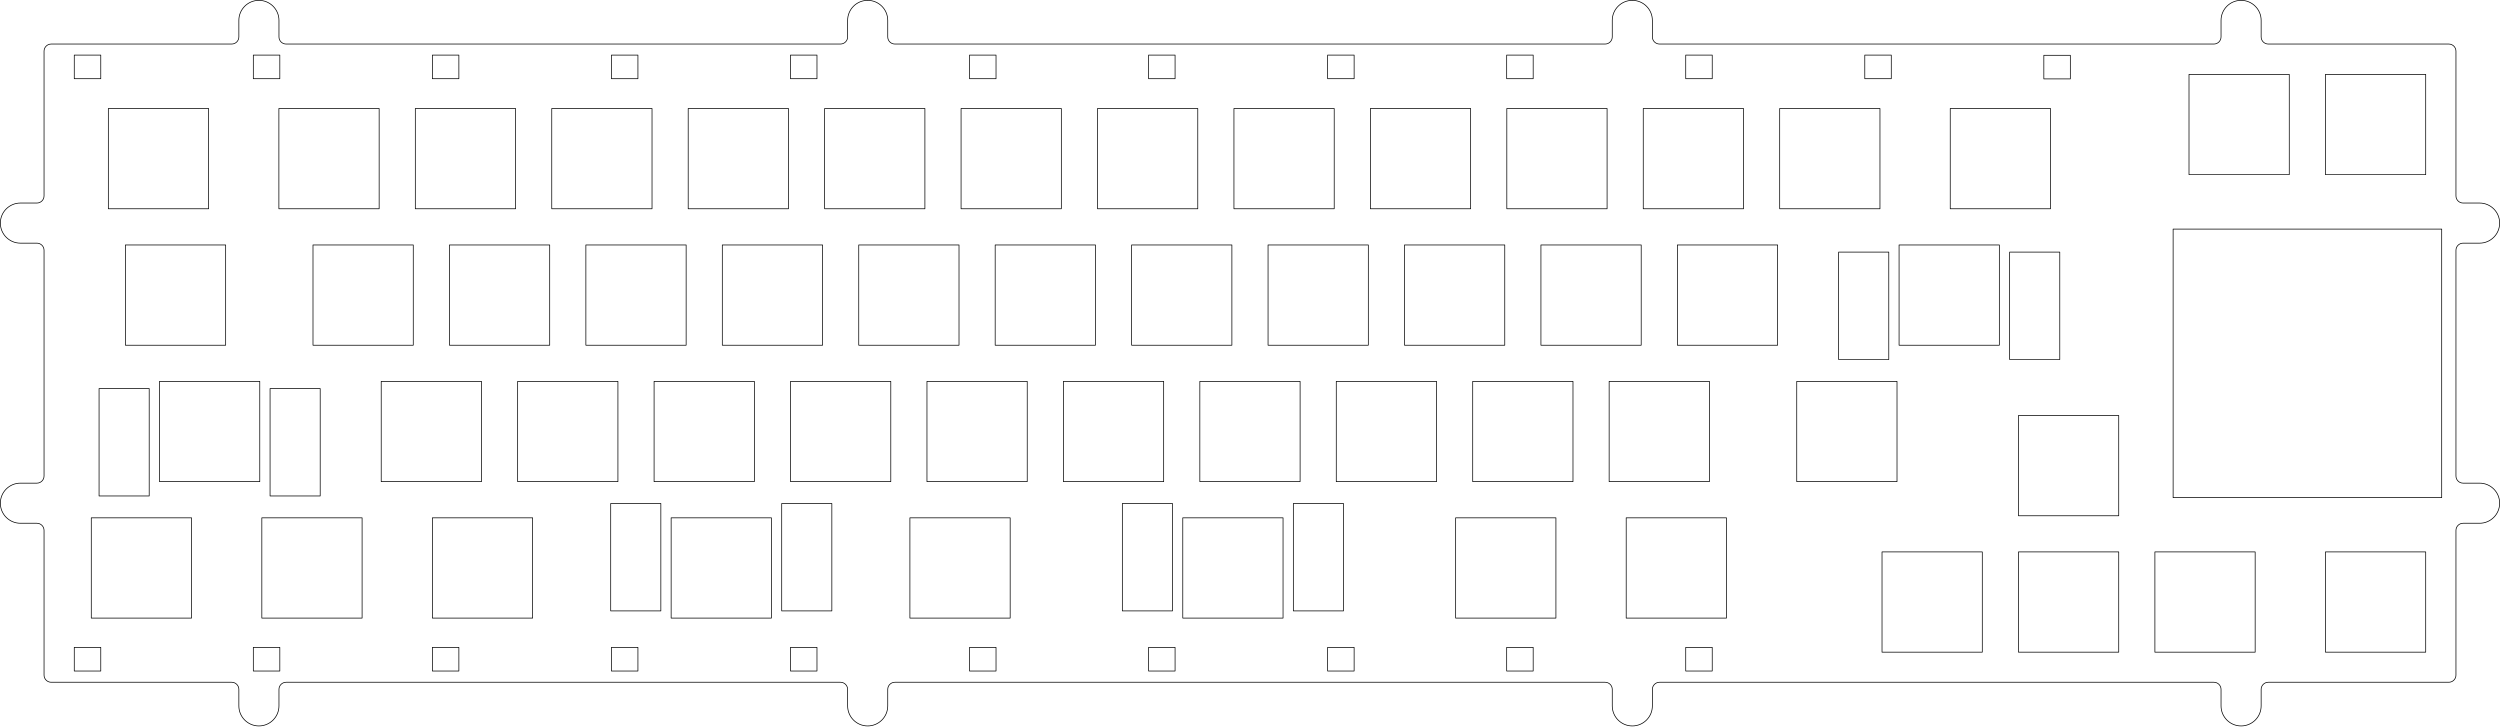
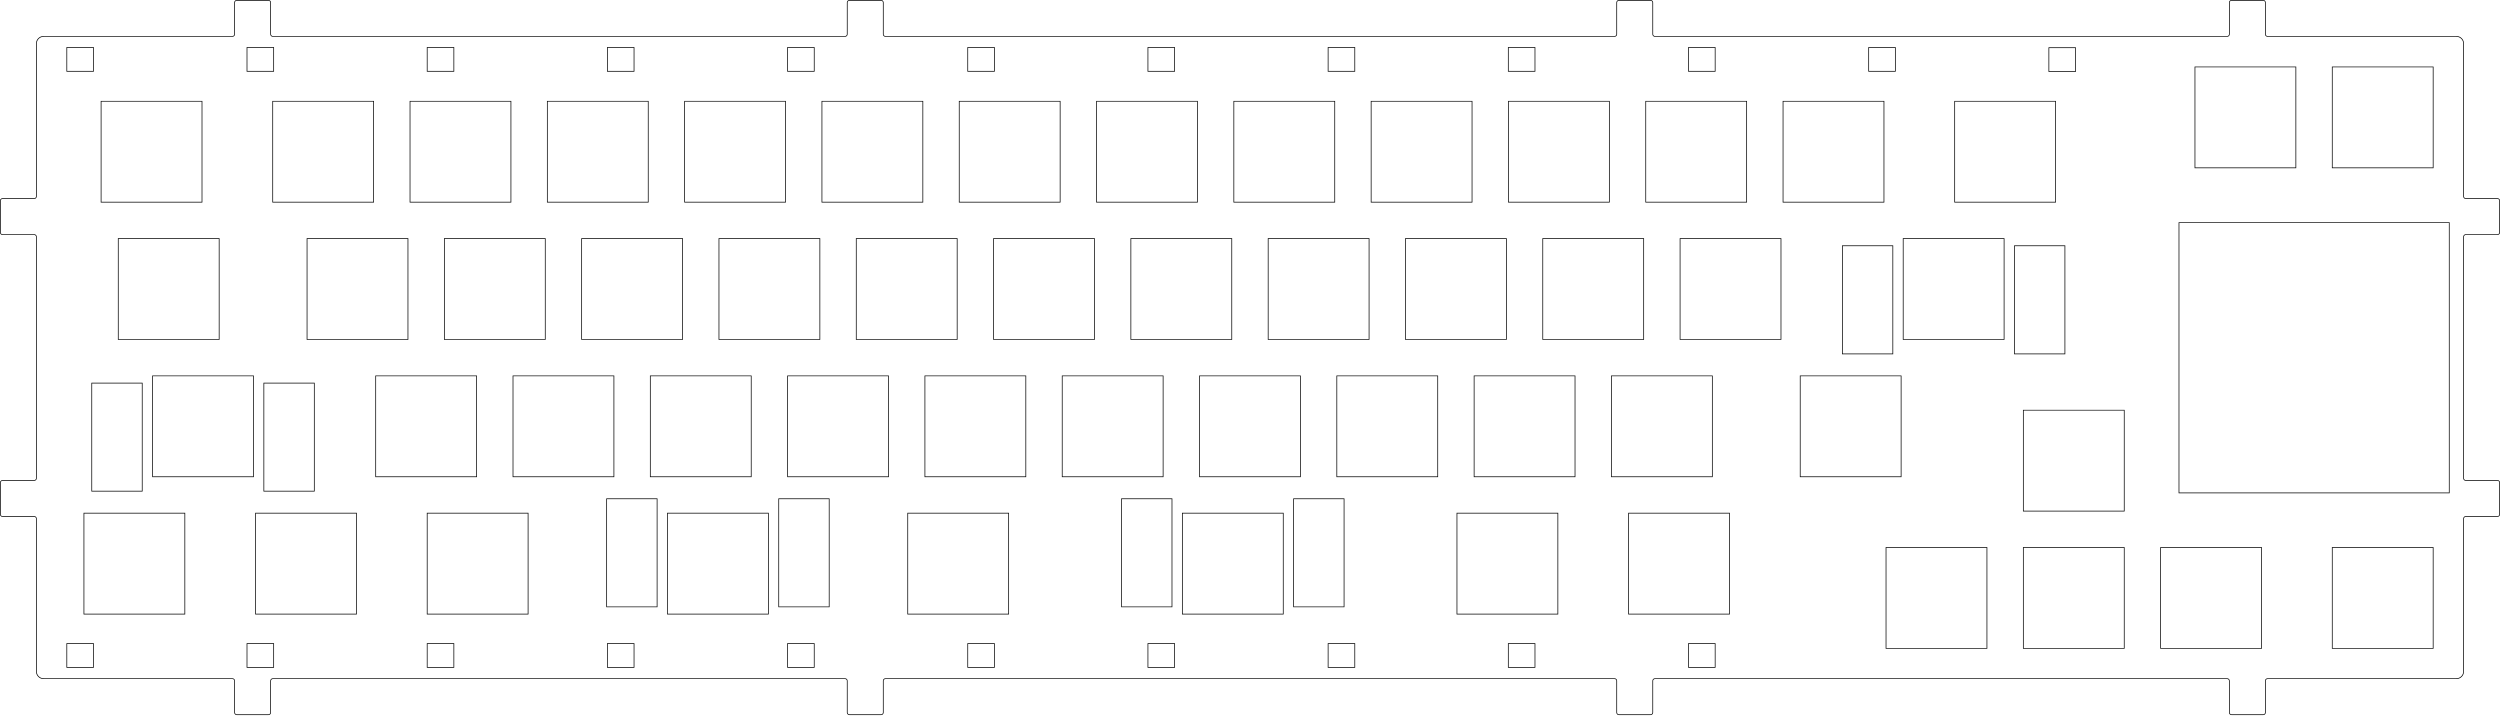
- <svg xmlns="http://www.w3.org/2000/svg" version="1.1" width="349.062mm" height="101.41mm" viewBox="0 0 349.062 101.41" id="svg6853">
-   <defs id="defs6853">
-     </defs>
-   <path id="path240" d="m 110.37,7.69 h 3.7 v 3.3 h -3.7 z m 3.7,86 h -3.7 v -3.3 h 3.7 z m -25,0 h -3.7 v -3.3 h 3.7 z m 150,-82.7 h -3.7 v -3.3 h 3.7 z m 25,0 h -3.7 v -3.3 h 3.7 z m 25,0.03 h -3.7 v -3.3 h 3.7 z m -103.7,82.67 v -3.3 h 3.7 v 3.3 z m 3.7,-86 v 3.3 h -3.7 v -3.3 z m -25,82.7 v 3.3 h -3.7 v -3.3 z m -25,3.3 h -3.7 v -3.3 h 3.7 z m -53.7,-86 h 3.7 v 3.3 h -3.7 z m -71.3,82.7 v 3.3 h -3.7 v -3.3 z m 25,0 v 3.3 h -3.7 v -3.3 z m 200,3.3 h -3.7 v -3.3 h 3.7 z m -200,-82.7 h -3.7 v -3.3 h 3.7 z m 21.3,0 v -3.3 h 3.7 v 3.3 z m 150,82.7 v -3.3 h 3.7 v 3.3 z m -196.3,-86 v 3.3 h -3.7 v -3.3 z m 150,3.3 h -3.7 v -3.3 h 3.7 z m -28.7,0 v -3.3 h 3.7 v 3.3 z m -71.3,79.4 v 3.3 h -3.7 v -3.3 z m 146.3,-79.4 v -3.3 h 3.7 v 3.3 z m 135.842,22.96 c 1.546,10e-6 2.8,-1.254 2.8,-2.8 0,-1.546 -1.254,-2.8 -2.8,-2.8 l -2.3,-10e-6 c -0.552,-2e-6 -1,-0.448 -1,-1 V 7.15 c 0,-0.552 -0.448,-1 -1,-1 h -25.2 c -0.552,0 -1,-0.448 -1,-1 v -2.3 c 1e-5,-1.546 -1.254,-2.8 -2.8,-2.8 -1.546,0 -2.8,1.254 -2.8,2.8 l -10e-6,2.3 c 0,0.552 -0.448,1 -1,1 h -77.4 c -0.552,0 -1,-0.448 -1,-1 v -2.3 c 1e-5,-1.546 -1.254,-2.8 -2.8,-2.8 -1.546,0 -2.8,1.254 -2.8,2.8 l -1e-5,2.3 c 0,0.552 -0.448,1 -1,1 H 124.95 c -0.552,0 -1,-0.448 -1,-1 v -2.3 c 1e-5,-1.546 -1.254,-2.8 -2.8,-2.8 -1.546,0 -2.8,1.254 -2.8,2.8 l -1e-5,2.3 c 0,0.552 -0.448,1 -1,1 h -77.4 c -0.552,0 -1,-0.448 -1,-1 v -2.3 c 10e-6,-1.546 -1.254,-2.8 -2.8,-2.8 -1.546,0 -2.8,1.254 -2.8,2.8 l -10e-6,2.3 c -2e-6,0.552 -0.448,1 -1,1 H 7.15 c -0.552,0 -1,0.448 -1,1 v 20.2 c -1.7e-6,0.552 -0.448,1 -1,1 l -2.3,1e-5 c -1.546,0 -2.8,1.254 -2.8,2.8 0,1.546 1.254,2.8 2.8,2.8 h 2.3 c 0.552,0 1,0.448 1,1 v 31.51 c -1.7e-6,0.552 -0.448,1 -1,1 l -2.3,10e-6 c -1.546,0 -2.8,1.254 -2.8,2.8 0,1.546 1.254,2.8 2.8,2.8 h 2.3 c 0.552,0 1,0.448 1,1 V 94.26 c 0,0.552 0.448,1 1,1 h 25.2 c 0.552,0 1,0.448 1,1 v 2.3 c -1e-5,1.546 1.254,2.8 2.8,2.8 1.546,0 2.8,-1.254 2.8,-2.8 l 1e-5,-2.3 c 2e-6,-0.552 0.448,-1 1,-1 h 77.4 c 0.552,0 1,0.448 1,1 v 2.3 c -1e-5,1.546 1.254,2.8 2.8,2.8 1.546,0 2.8,-1.254 2.8,-2.8 l 10e-6,-2.3 c 0,-0.552 0.448,-1 1,-1 h 99.162 c 0.552,0 1,0.448 1,1 v 2.3 c -1e-5,1.546 1.254,2.8 2.8,2.8 1.546,0 2.8,-1.254 2.8,-2.8 l 1e-5,-2.3 c 0,-0.552 0.448,-1 1,-1 h 77.4 c 0.552,0 1,0.448 1,1 v 2.3 c -10e-6,1.546 1.254,2.8 2.8,2.8 1.546,0 2.8,-1.254 2.8,-2.8 l 10e-6,-2.3 c 0,-0.552 0.448,-1 1,-1 H 341.912 c 0.552,0 1,-0.448 1,-1 V 74.06 c 0,-0.552 0.448,-1 1,-1 h 2.3 c 1.546,1e-5 2.8,-1.254 2.8,-2.8 0,-1.546 -1.254,-2.8 -2.8,-2.8 l -2.3,-10e-6 c -0.552,-2e-6 -1,-0.448 -1,-1 V 34.95 c 0,-0.552 0.448,-1 1,-1 z M 324.689,10.387 h 14 v 14 h -14 z m -28.862,66.675 v 14 h -14 v -14 z M 263.72,35.2 v 15 h -7 v -15 z m -83.137,50.1 v -15 h 7 v 15 z m 44.094,-18.05 v -14 h 14 v 14 z m 9.525,-19.05 v -14 h 14 v 14 z m -55.057,24.1 v 14 h -14 v -14 z M 81.802,34.2 h 14 v 14 h -14 z M 29.127,29.15 h -14 v -14 h 14 z m 100.012,-14 v 14 h -14 v -14 z m 19.338,52.1 v -14 h 14 v 14 z M 36.27,53.25 v 14 h -14 v -14 z m 226.219,-38.1 v 14 h -14 v -14 z m -185.45,0 h 14 v 14 h -14 z m 23.813,33.05 v -14 h 14 v 14 z m 33.337,-33.05 h 14 v 14 h -14 z m -89.481,39.1 v 15 h -7 v -15 z M 287.596,50.2 h -7 v -15 h 7 z M 17.508,34.2 h 14 v 14 h -14 z m 192.594,14 h -14 v -14 h 14 z m 19.05,-14 v 14 h -14 v -14 z M 124.377,67.25 h -14 v -14 h 14 z M 158.002,48.2 v -14 h 14 v 14 z m 66.387,-19.05 h -14 v -14 h 14 z M 12.745,72.3 h 14 v 14 h -14 z M 167.527,53.25 h 14 v 14 h -14 z M 138.952,48.2 v -14 h 14 v 14 z m 33.337,-33.05 h 14 v 14 h -14 z M 109.146,70.3 h 7 v 15 h -7 z m -48.776,2 h 14 v 14 h -14 z m 145.257,-5.05 v -14 h 14 v 14 z m 35.431,19.05 h -14 v -14 h 14 z m 24.1,-52.1 h 14 v 14 h -14 z M 67.227,53.25 v 14 h -14 v -14 z m 9.525,-5.05 h -14 v -14 h 14 z m 140.493,38.1 h -14 v -14 h 14 z m 12.194,-57.15 v -14 h 14 v 14 z M 85.27,70.3 h 7 v 15 h -7 z M 57.702,48.2 h -14 v -14 h 14 z m 99.005,22.1 h 7 v 15 h -7 z M 110.089,29.15 h -14 v -14 h 14 z m -71.15,0 v -14 h 14 v 14 z m 152.4,-14 h 14 v 14 h -14 z m 71.438,61.912 h 14 v 14 h -14 z m 19.05,-5.05 v -14 h 14 v 14 z M 119.902,34.2 h 14 v 14 h -14 z M 264.87,67.25 h -14 v -14 h 14 z m 7.432,-52.1 h 14 v 14 h -14 z m -81.25,33.05 h -14 v -14 h 14 z M 13.832,69.25 v -15 h 7 v 15 z m 139.407,-40.1 v -14 h 14 v 14 z m 166.4,-18.763 v 14 h -14 v -14 z M 143.427,67.25 h -14 v -14 h 14 z m -2.382,19.05 h -14 v -14 h 14 z M 36.558,72.3 h 14 v 14 h -14 z M 186.577,53.25 h 14 v 14 h -14 z m -95.25,0 h 14 v 14 h -14 z M 57.989,29.15 v -14 h 14 v 14 z m 266.7,47.912 h 14 v 14 h -14 z M 86.277,53.25 v 14 h -14 v -14 z m 7.431,33.05 v -14 h 14 v 14 z m 207.169,4.762 v -14 h 14 v 14 z m 40.045,-21.577 2e-5,-37.5 h -37.5 v 37.5 z" style="fill:none;stroke:#000000;stroke-width:0.1;stroke-linecap:round;stroke-linejoin:round;stroke-dasharray:none;stroke-opacity:1" />
+ <svg xmlns="http://www.w3.org/2000/svg" version="1.1" width="346.862mm" height="99.21mm" viewBox="0 0 346.862 99.21" id="svg6853">
+   <defs id="defs6853" />
+   <path id="rect1-5-1-5" style="fill:none;stroke:#000000;stroke-width:0.1" d="m 33.98,148.562 v -4.4 c 0,-0.166 0.134,-0.3 0.3,-0.3 h 4.4 c 0.166,0 0.3,-0.134 0.3,-0.3 v -33.51 c 0,-0.166 -0.134,-0.3 -0.3,-0.3 h -4.4 c -0.166,0 -0.3,-0.134 -0.3,-0.3 v -4.4 c 0,-0.166 0.134,-0.3 0.3,-0.3 h 4.4 c 0.166,0 0.3,-0.134 0.3,-0.3 V 83.252 c 0,-0.552 0.448,-1 1,-1 l 26.2,-2e-6 c 0.166,0 0.3,-0.134 0.3,-0.3 v -4.4 c 0,-0.166 0.134,-0.3 0.3,-0.3 h 4.4 c 0.166,0 0.3,0.134 0.3,0.3 v 4.4 c 0,0.166 0.134,0.3 0.3,0.3 H 151.18 c 0.166,0 0.3,-0.134 0.3,-0.3 v -4.4 c 0,-0.166 0.134,-0.3 0.3,-0.3 h 4.4 c 0.166,0 0.3,0.134 0.3,0.3 v 4.4 c 0,0.166 0.134,0.3 0.3,0.3 h 101.162 c 0.166,0 0.3,-0.134 0.3,-0.3 v -4.4 c 0,-0.166 0.134,-0.3 0.3,-0.3 h 4.4 c 0.166,0 0.3,0.134 0.3,0.3 v 4.4 c 0,0.166 0.134,0.3 0.3,0.3 l 79.4,0 c 0.166,0 0.3,-0.134 0.3,-0.3 v -4.4 c 0,-0.166 0.134,-0.3 0.3,-0.3 h 4.4 c 0.166,0 0.3,0.134 0.3,0.3 v 4.4 c 0,0.166 0.134,0.3 0.3,0.3 l 26.2,2e-6 c 0.552,0 1,0.448 1,1 V 104.452 c 0,0.166 0.134,0.3 0.3,0.3 h 4.4 c 0.166,0 0.3,0.134 0.3,0.3 v 4.4 c 0,0.166 -0.134,0.3 -0.3,0.3 h -4.4 c -0.166,0 -0.3,0.134 -0.3,0.3 v 33.51 c 0,0.166 0.134,0.3 0.3,0.3 h 4.4 c 0.166,0 0.3,0.134 0.3,0.3 v 4.4 c 0,0.166 -0.134,0.3 -0.3,0.3 h -4.4 c -0.166,0 -0.3,0.134 -0.3,0.3 v 21.2 c 0,0.552 -0.448,1 -1,1 h -26.2 c -0.166,0 -0.3,0.134 -0.3,0.3 v 4.4 c 0,0.166 -0.134,0.3 -0.3,0.3 h -4.4 c -0.166,0 -0.3,-0.134 -0.3,-0.3 v -4.4 c 0,-0.166 -0.134,-0.3 -0.3,-0.3 h -79.4 c -0.166,0 -0.3,0.134 -0.3,0.3 v 4.4 c 0,0.166 -0.134,0.3 -0.3,0.3 h -4.4 c -0.166,0 -0.3,-0.134 -0.3,-0.3 v -4.4 c 0,-0.166 -0.134,-0.3 -0.3,-0.3 H 156.78 c -0.166,0 -0.3,0.134 -0.3,0.3 v 4.4 c 0,0.166 -0.134,0.3 -0.3,0.3 h -4.4 c -0.166,0 -0.3,-0.134 -0.3,-0.3 v -4.4 c 0,-0.166 -0.134,-0.3 -0.3,-0.3 H 71.78 c -0.166,0 -0.3,0.134 -0.3,0.3 v 4.4 c 0,0.166 -0.134,0.3 -0.3,0.3 l -4.4,0 c -0.166,0 -0.3,-0.134 -0.3,-0.3 v -4.4 c 0,-0.166 -0.134,-0.3 -0.3,-0.3 H 39.98 c -0.552,0 -1,-0.448 -1,-1 V 149.162 c 0,-0.166 -0.134,-0.3 -0.3,-0.3 h -4.4 c -0.166,0 -0.3,-0.134 -0.3,-0.3 z M 143.2,83.792 h 3.7 v 3.3 h -3.7 z m 3.7,86 h -3.7 v -3.3 h 3.7 z m -25,0 h -3.7 v -3.3 h 3.7 z m 150,-82.7 h -3.7 v -3.3 h 3.7 z m 25,0 h -3.7 v -3.3 h 3.7 z m 25,0.03 h -3.7 v -3.3 h 3.7 z M 218.2,169.792 v -3.3 h 3.7 v 3.3 z m 3.7,-86 v 3.3 h -3.7 v -3.3 z m -25,82.7 v 3.3 h -3.7 v -3.3 z m -25,3.3 h -3.7 v -3.3 h 3.7 z M 118.2,83.792 h 3.7 v 3.3 h -3.7 z M 46.9,166.492 v 3.3 h -3.7 v -3.3 z m 25,0 v 3.3 h -3.7 v -3.3 z m 200,3.3 h -3.7 v -3.3 h 3.7 z M 71.9,87.092 h -3.7 v -3.3 h 3.7 z m 21.3,0 v -3.3 h 3.7 v 3.3 z M 243.2,169.792 v -3.3 h 3.7 v 3.3 z M 46.9,83.792 v 3.3 h -3.7 v -3.3 z m 150,3.3 h -3.7 v -3.3 h 3.7 z m -28.7,0 v -3.3 h 3.7 v 3.3 z M 96.9,166.492 v 3.3 h -3.7 v -3.3 z M 243.2,87.092 v -3.3 h 3.7 v 3.3 z m 114.319,-0.603 h 14 v 14 h -14 z m -28.862,66.675 v 14 h -14 v -14 z m -32.107,-41.862 v 15 h -7 v -15 z m -83.137,50.1 v -15 h 7 v 15 z m 44.094,-18.05 v -14 h 14 v 14 z m 9.525,-19.05 v -14 h 14 v 14 z m -55.057,24.1 v 14 h -14 v -14 z m -97.343,-38.1 h 14 v 14 h -14 z m -52.675,-5.05 h -14 V 91.252 h 14 z M 161.969,91.252 v 14 h -14 V 91.252 Z m 19.338,52.1 v -14 h 14 v 14 z m -112.207,-14 v 14 h -14 v -14 z M 295.319,91.252 v 14 h -14 V 91.252 Z m -185.45,0 h 14 v 14 h -14 z m 23.813,33.05 v -14 h 14 v 14 z m 33.337,-33.05 h 14 v 14 h -14 z M 77.538,130.352 v 15 h -7 v -15 z m 242.888,-4.05 h -7 v -15 h 7 z m -270.088,-16 h 14 v 14 h -14 z m 192.594,14 h -14 v -14 h 14 z m 19.05,-14 v 14 h -14 v -14 z m -104.775,33.05 h -14 v -14 h 14 z m 33.625,-19.05 v -14 h 14 v 14 z m 66.387,-19.05 h -14 V 91.252 h 14 z m -211.644,43.15 h 14 v 14 h -14 z m 154.782,-19.05 h 14 v 14 h -14 z m -28.575,-5.05 v -14 h 14 v 14 z m 33.337,-33.05 h 14 v 14 h -14 z m -63.143,55.15 h 7 v 15 h -7 z m -48.776,2 H 107.2 v 14 H 93.2 Z m 145.257,-5.05 v -14 h 14 v 14 z m 35.431,19.05 h -14 v -14 h 14 z m 24.1,-52.1 h 14 v 14 h -14 z m -197.931,19.05 v 14 H 86.057 v -14 z m 9.525,-5.05 H 95.582 v -14 H 109.582 Z m 140.493,38.1 h -14 v -14 h 14 z m 12.194,-57.15 V 91.252 h 14 v 14 z m -144.169,41.15 h 7 v 15 h -7 z m -27.568,-22.1 h -14 v -14 h 14 z m 99.005,22.1 h 7 v 15 h -7 z m -46.618,-41.15 h -14 V 91.252 h 14 z m -71.15,0 V 91.252 h 14 V 105.252 Z M 224.169,91.252 h 14 v 14 h -14 z m 71.438,61.912 h 14 v 14 h -14 z m 19.05,-5.05 v -14 h 14 v 14 z m -161.925,-37.812 h 14 v 14 h -14 z m 144.968,33.05 h -14 v -14 h 14 z m 7.432,-52.1 h 14 v 14 h -14 z m -81.25,33.05 h -14 v -14 h 14 z m -177.22,21.05 v -15 h 7 v 15 z m 139.407,-40.1 V 91.252 h 14 v 14 z m 166.4,-18.763 v 14 h -14 V 86.489 Z M 176.257,143.352 h -14 v -14 h 14 z m -2.382,19.05 h -14 v -14 h 14 z m -104.487,-14 h 14 v 14 h -14 z m 150.019,-19.05 h 14 v 14 h -14 z m -95.25,0 h 14 v 14 h -14 z m -33.338,-24.1 V 91.252 H 104.819 v 14 z m 266.7,47.912 h 14 v 14 h -14 z m -238.412,-23.812 v 14 h -14 v -14 z m 7.431,33.05 v -14 h 14 v 14 z m 207.169,4.762 v -14 h 14 v 14 z m 40.045,-21.577 2e-5,-37.5 h -37.5 v 37.5 z" transform="translate(-33.93,-77.20167)" />
</svg>
